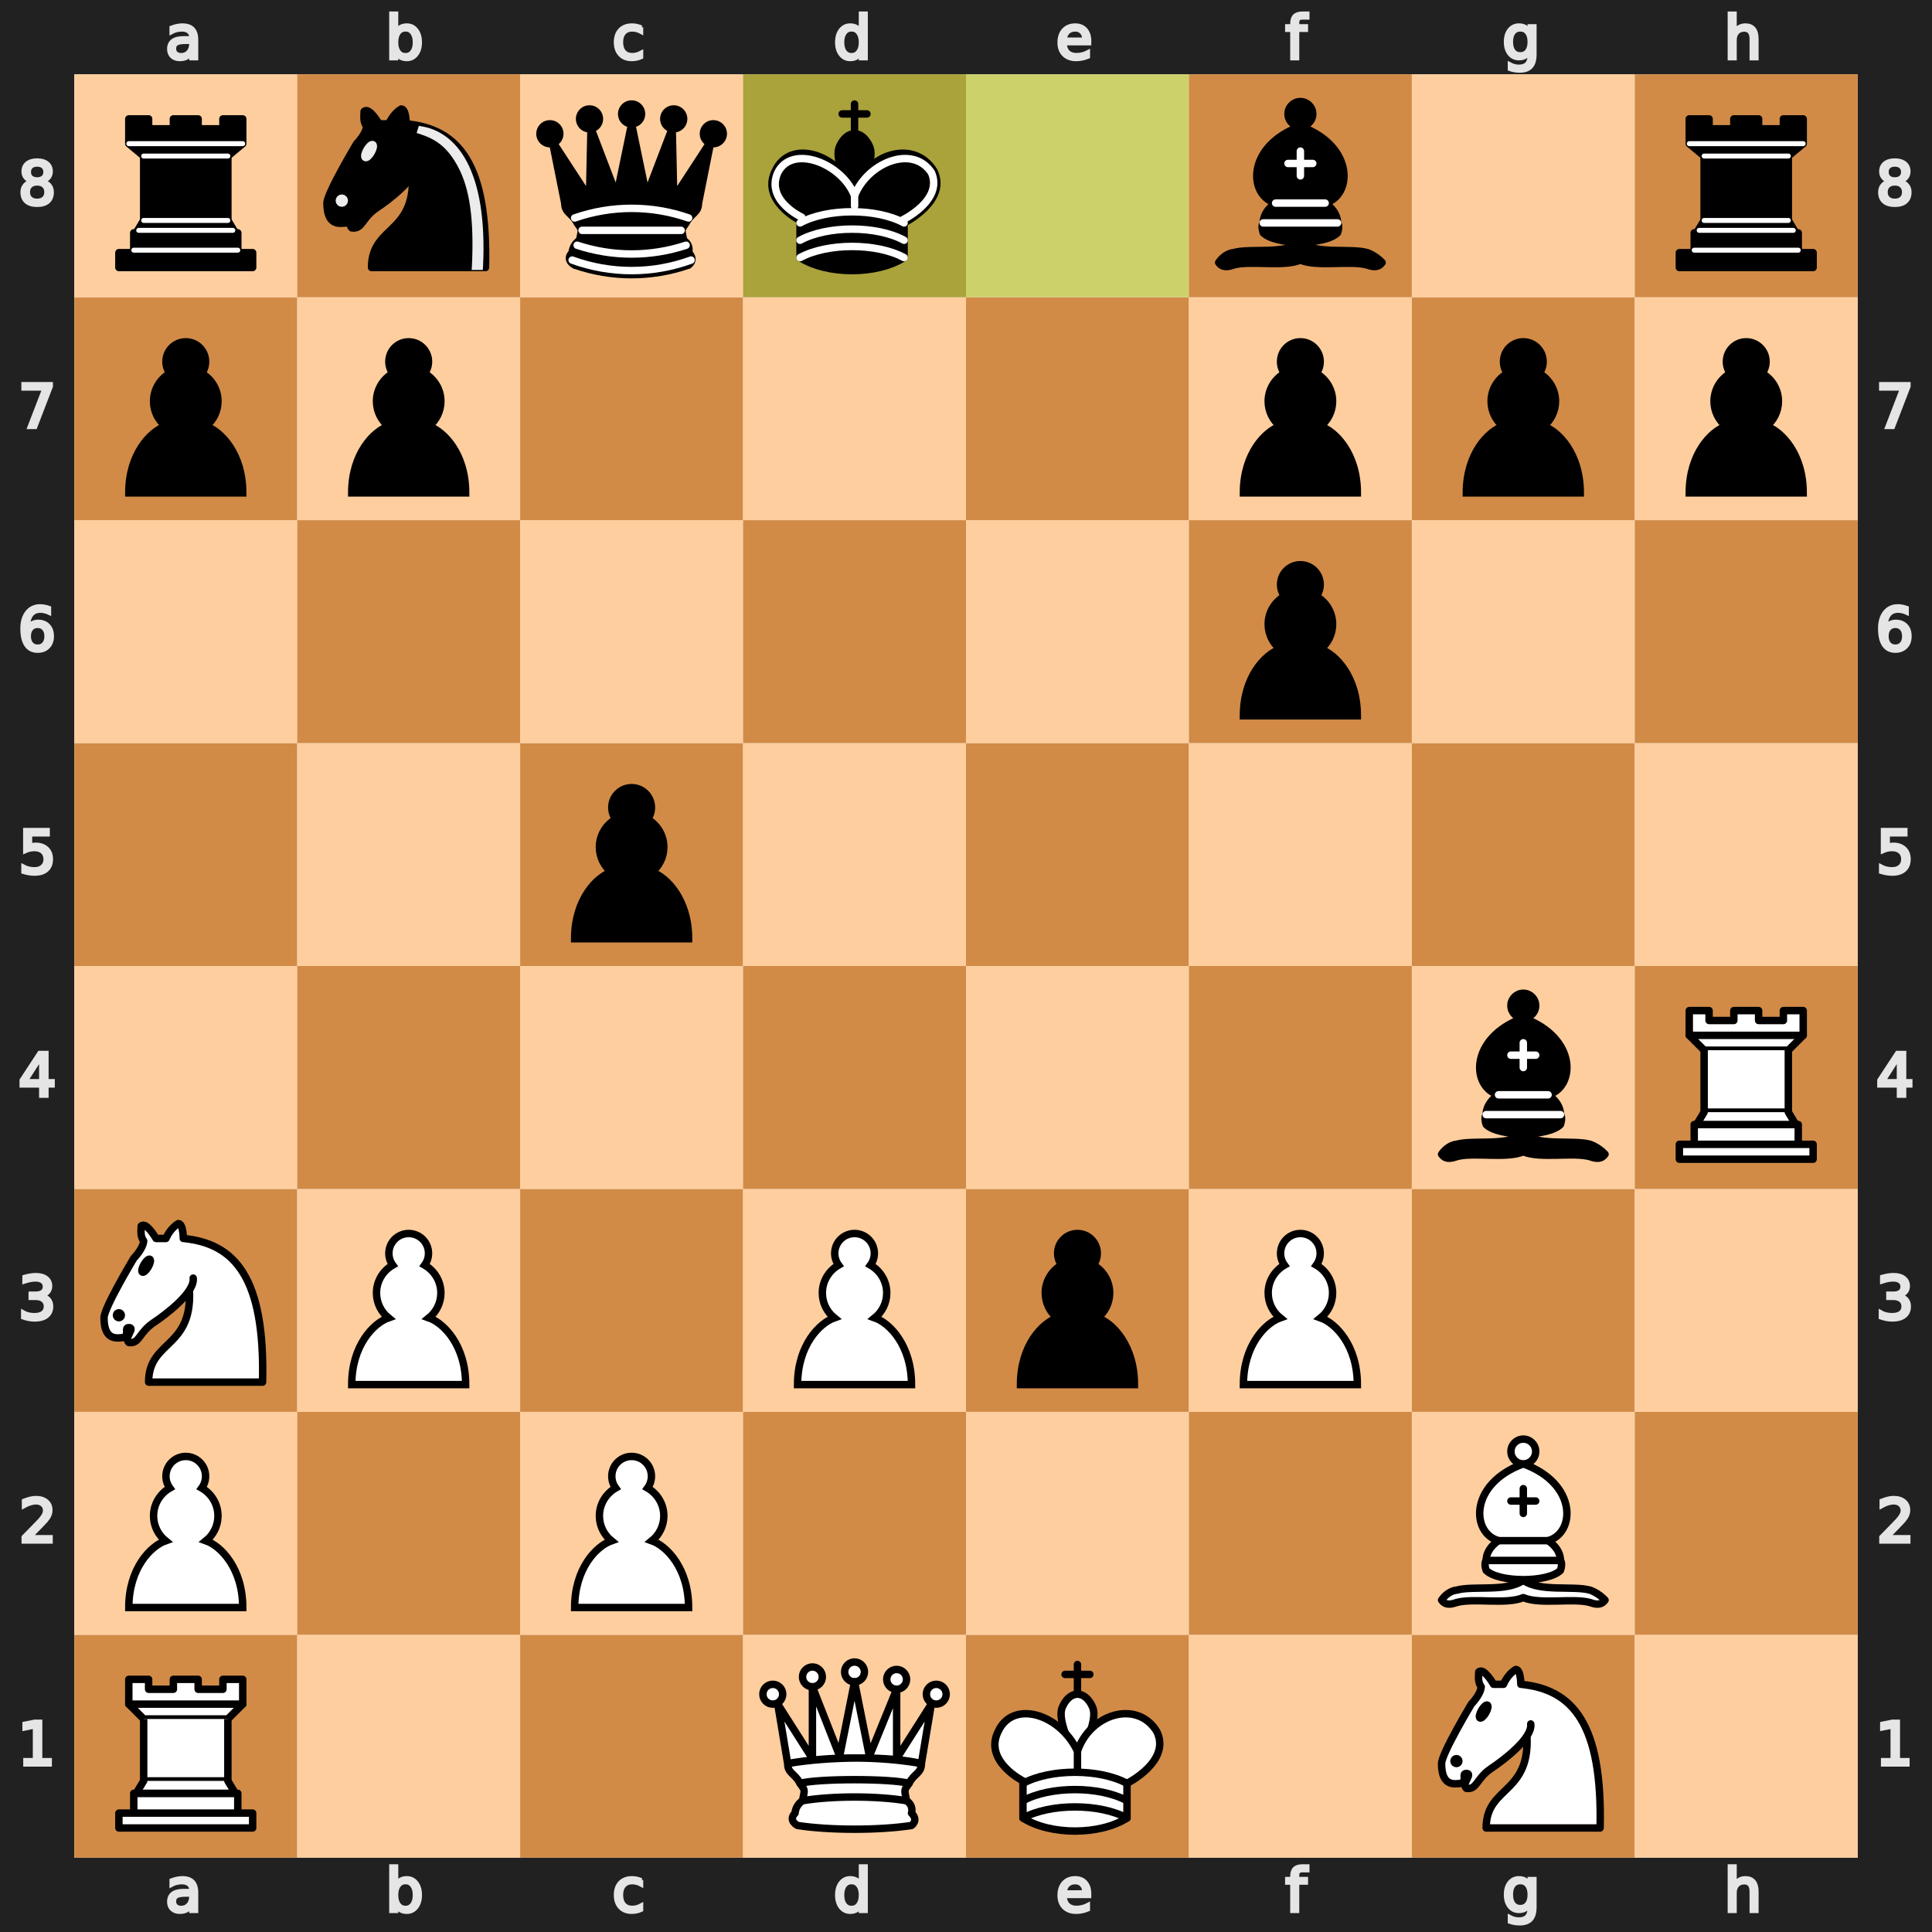
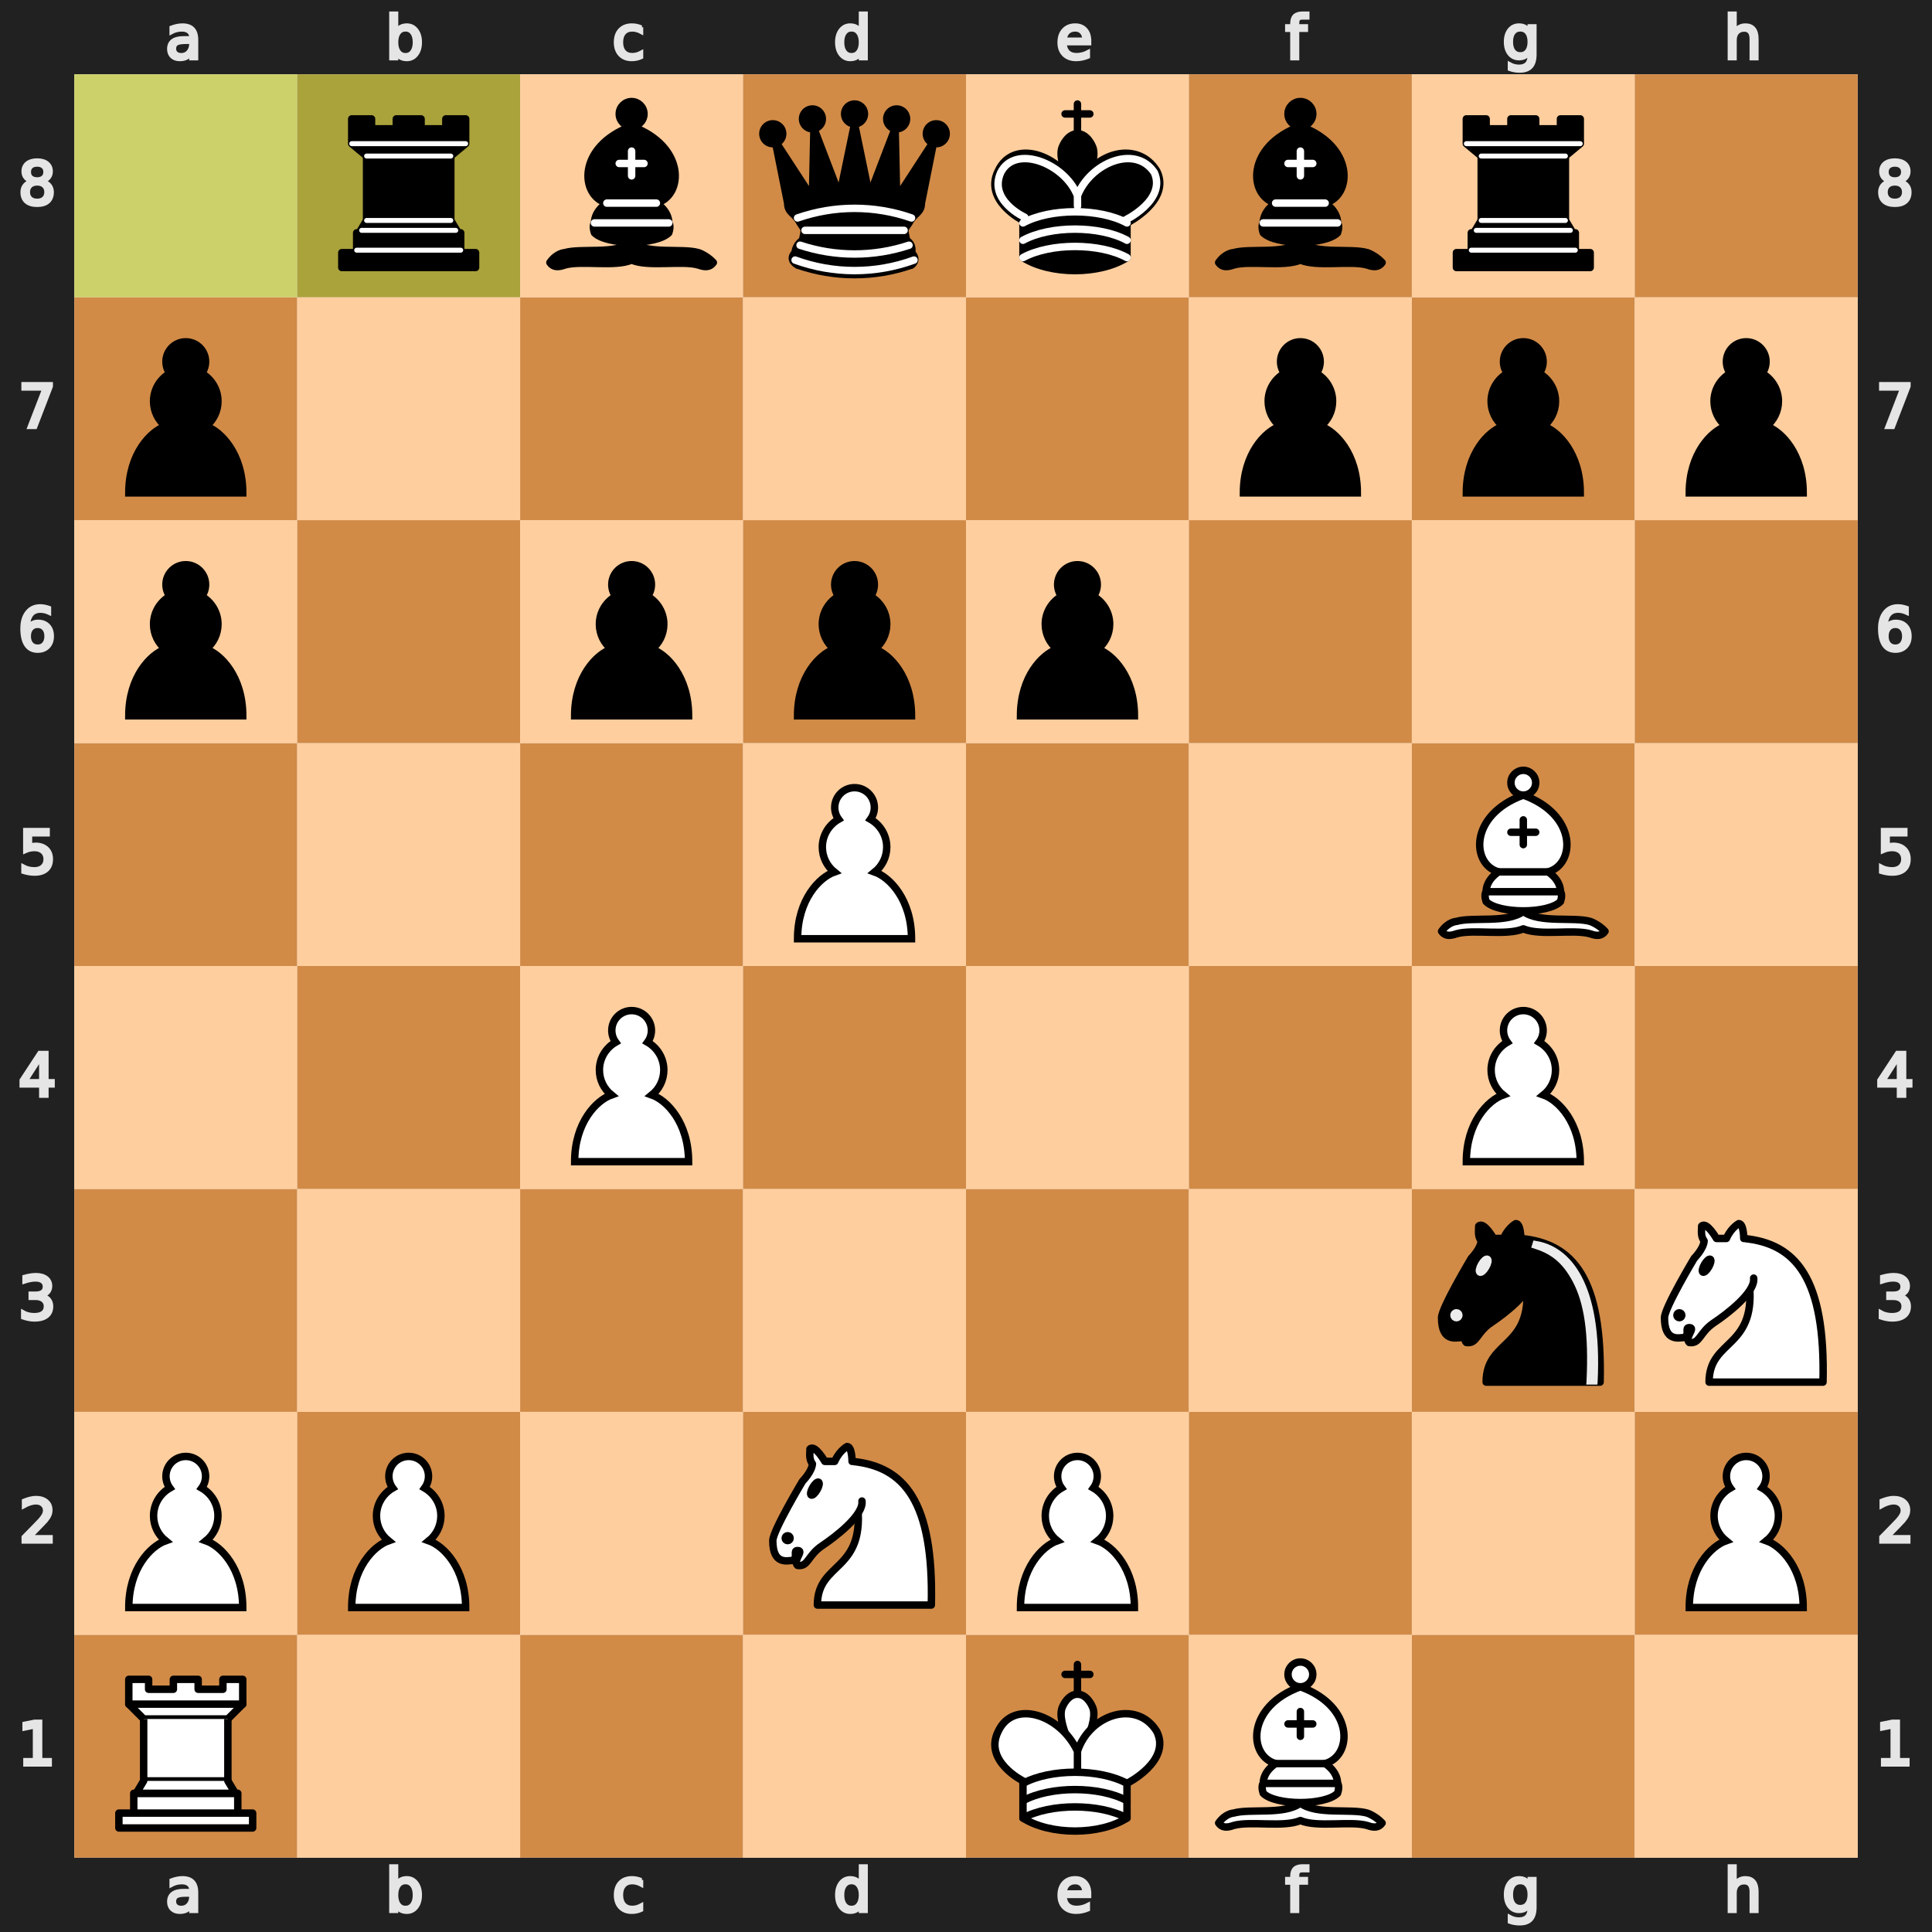
<svg xmlns="http://www.w3.org/2000/svg" xmlns:xlink="http://www.w3.org/1999/xlink" viewBox="0 0 390 390" width="390" height="390">
  <defs>
    <g id="white-pawn" class="white pawn">
      <path d="M22.5 9c-2.21 0-4 1.79-4 4 0 .89.29 1.71.78 2.38C17.33 16.5 16 18.59 16 21c0 2.03.94 3.84 2.41 5.03-3 1.06-7.41 5.55-7.41 13.47h23c0-7.92-4.41-12.41-7.41-13.47 1.47-1.19 2.41-3 2.41-5.03 0-2.41-1.33-4.5-3.28-5.62.49-.67.78-1.49.78-2.38 0-2.21-1.79-4-4-4z" fill="#fff" stroke="#000" stroke-width="1.5" stroke-linecap="round" />
    </g>
    <g id="white-knight" class="white knight" fill="none" fill-rule="evenodd" stroke="#000" stroke-width="1.5" stroke-linecap="round" stroke-linejoin="round">
      <path d="M 22,10 C 32.5,11 38.5,18 38,39 L 15,39 C 15,30 25,32.5 23,18" style="fill:#ffffff; stroke:#000000;" />
      <path d="M 24,18 C 24.38,20.91 18.45,25.37 16,27 C 13,29 13.18,31.34 11,31 C 9.958,30.06 12.41,27.96 11,28 C 10,28 11.19,29.23 10,30 C 9,30 5.997,31 6,26 C 6,24 12,14 12,14 C 12,14 13.89,12.1 14,10.5 C 13.27,9.506 13.5,8.5 13.5,7.5 C 14.5,6.5 16.5,10 16.5,10 L 18.5,10 C 18.5,10 19.28,8.008 21,7 C 22,7 22,10 22,10" style="fill:#ffffff; stroke:#000000;" />
      <path d="M 9.5 25.5 A 0.5 0.5 0 1 1 8.5,25.5 A 0.5 0.5 0 1 1 9.5 25.5 z" style="fill:#000000; stroke:#000000;" />
      <path d="M 15 15.5 A 0.5 1.5 0 1 1 14,15.5 A 0.5 1.5 0 1 1 15 15.5 z" transform="matrix(0.866,0.5,-0.5,0.866,9.693,-5.173)" style="fill:#000000; stroke:#000000;" />
    </g>
    <g id="white-bishop" class="white bishop" fill="none" fill-rule="evenodd" stroke="#000" stroke-width="1.5" stroke-linecap="round" stroke-linejoin="round">
      <g fill="#fff" stroke-linecap="butt">
        <path d="M9 36c3.39-.97 10.11.43 13.5-2 3.39 2.43 10.11 1.03 13.5 2 0 0 1.65.54 3 2-.68.97-1.65.99-3 .5-3.39-.97-10.11.46-13.5-1-3.39 1.46-10.11.03-13.5 1-1.354.49-2.323.47-3-.5 1.354-1.94 3-2 3-2zM15 32c2.5 2.5 12.5 2.5 15 0 .5-1.5 0-2 0-2 0-2.5-2.5-4-2.5-4 5.5-1.5 6-11.5-5-15.5-11 4-10.5 14-5 15.5 0 0-2.5 1.5-2.5 4 0 0-.5.5 0 2zM25 8a2.5 2.5 0 1 1-5 0 2.5 2.5 0 1 1 5 0z" />
      </g>
      <path d="M17.5 26h10M15 30h15m-7.5-14.5v5M20 18h5" stroke-linejoin="miter" />
    </g>
    <g id="white-rook" class="white rook" fill="#fff" fill-rule="evenodd" stroke="#000" stroke-width="1.5" stroke-linecap="round" stroke-linejoin="round">
      <path d="M9 39h27v-3H9v3zM12 36v-4h21v4H12zM11 14V9h4v2h5V9h5v2h5V9h4v5" stroke-linecap="butt" />
      <path d="M34 14l-3 3H14l-3-3" />
      <path d="M31 17v12.5H14V17" stroke-linecap="butt" stroke-linejoin="miter" />
      <path d="M31 29.5l1.5 2.5h-20l1.5-2.5" />
      <path d="M11 14h23" fill="none" stroke-linejoin="miter" />
-     </g>
-     <g id="white-queen" class="white queen" fill="#fff" fill-rule="evenodd" stroke="#000" stroke-width="1.5" stroke-linecap="round" stroke-linejoin="round">
-       <path d="M8 12a2 2 0 1 1-4 0 2 2 0 1 1 4 0zM24.5 7.5a2 2 0 1 1-4 0 2 2 0 1 1 4 0zM41 12a2 2 0 1 1-4 0 2 2 0 1 1 4 0zM16 8.5a2 2 0 1 1-4 0 2 2 0 1 1 4 0zM33 9a2 2 0 1 1-4 0 2 2 0 1 1 4 0z" />
-       <path d="M9 26c8.5-1.5 21-1.5 27 0l2-12-7 11V11l-5.5 13.5-3-15-3 15-5.5-14V25L7 14l2 12zM9 26c0 2 1.5 2 2.5 4 1 1.5 1 1 .5 3.5-1.5 1-1.5 2.5-1.5 2.5-1.5 1.5.5 2.5.5 2.5 6.5 1 16.5 1 23 0 0 0 1.5-1 0-2.5 0 0 .5-1.5-1-2.5-.5-2.5-.5-2 .5-3.5 1-2 2.5-2 2.5-4-8.5-1.5-18.5-1.5-27 0z" stroke-linecap="butt" />
-       <path d="M11.5 30c3.5-1 18.5-1 22 0M12 33.5c6-1 15-1 21 0" fill="none" />
    </g>
    <g id="white-king" class="white king" fill="none" fill-rule="evenodd" stroke="#000" stroke-width="1.5" stroke-linecap="round" stroke-linejoin="round">
      <path d="M22.5 11.63V6M20 8h5" stroke-linejoin="miter" />
      <path d="M22.5 25s4.5-7.5 3-10.5c0 0-1-2.5-3-2.5s-3 2.5-3 2.5c-1.5 3 3 10.5 3 10.5" fill="#fff" stroke-linecap="butt" stroke-linejoin="miter" />
      <path d="M11.5 37c5.5 3.5 15.5 3.5 21 0v-7s9-4.5 6-10.5c-4-6.5-13.5-3.5-16 4V27v-3.5c-3.5-7.5-13-10.5-16-4-3 6 5 10 5 10V37z" fill="#fff" />
      <path d="M11.5 30c5.5-3 15.5-3 21 0m-21 3.5c5.5-3 15.5-3 21 0m-21 3.5c5.5-3 15.5-3 21 0" />
    </g>
    <g id="black-pawn" class="black pawn">
      <path d="M22.5 9c-2.21 0-4 1.79-4 4 0 .89.29 1.71.78 2.38C17.33 16.5 16 18.59 16 21c0 2.03.94 3.84 2.41 5.03-3 1.06-7.41 5.55-7.41 13.47h23c0-7.92-4.41-12.41-7.41-13.47 1.47-1.19 2.41-3 2.41-5.03 0-2.41-1.33-4.5-3.28-5.62.49-.67.78-1.49.78-2.38 0-2.21-1.79-4-4-4z" fill="#000" stroke="#000" stroke-width="1.5" stroke-linecap="round" />
    </g>
    <g id="black-knight" class="black knight" fill="none" fill-rule="evenodd" stroke="#000" stroke-width="1.5" stroke-linecap="round" stroke-linejoin="round">
      <path d="M 22,10 C 32.5,11 38.5,18 38,39 L 15,39 C 15,30 25,32.5 23,18" style="fill:#000000; stroke:#000000;" />
      <path d="M 24,18 C 24.38,20.91 18.45,25.37 16,27 C 13,29 13.18,31.34 11,31 C 9.958,30.06 12.41,27.96 11,28 C 10,28 11.19,29.23 10,30 C 9,30 5.997,31 6,26 C 6,24 12,14 12,14 C 12,14 13.89,12.1 14,10.5 C 13.27,9.506 13.5,8.5 13.5,7.5 C 14.5,6.5 16.5,10 16.5,10 L 18.5,10 C 18.5,10 19.28,8.008 21,7 C 22,7 22,10 22,10" style="fill:#000000; stroke:#000000;" />
      <path d="M 9.5 25.5 A 0.5 0.5 0 1 1 8.5,25.5 A 0.5 0.5 0 1 1 9.5 25.5 z" style="fill:#ececec; stroke:#ececec;" />
      <path d="M 15 15.5 A 0.5 1.5 0 1 1 14,15.5 A 0.5 1.5 0 1 1 15 15.5 z" transform="matrix(0.866,0.5,-0.5,0.866,9.693,-5.173)" style="fill:#ececec; stroke:#ececec;" />
      <path d="M 24.55,10.4 L 24.1,11.85 L 24.6,12 C 27.75,13 30.25,14.49 32.5,18.75 C 34.75,23.01 35.75,29.06 35.25,39 L 35.2,39.5 L 37.45,39.5 L 37.5,39 C 38,28.94 36.62,22.15 34.25,17.66 C 31.88,13.17 28.46,11.02 25.06,10.5 L 24.55,10.4 z " style="fill:#ececec; stroke:none;" />
    </g>
    <g id="black-bishop" class="black bishop" fill="none" fill-rule="evenodd" stroke="#000" stroke-width="1.5" stroke-linecap="round" stroke-linejoin="round">
      <path d="M9 36c3.39-.97 10.11.43 13.5-2 3.39 2.43 10.11 1.03 13.5 2 0 0 1.65.54 3 2-.68.97-1.65.99-3 .5-3.39-.97-10.11.46-13.5-1-3.39 1.46-10.11.03-13.5 1-1.354.49-2.323.47-3-.5 1.354-1.94 3-2 3-2zm6-4c2.5 2.5 12.5 2.5 15 0 .5-1.5 0-2 0-2 0-2.5-2.5-4-2.5-4 5.5-1.5 6-11.5-5-15.5-11 4-10.5 14-5 15.5 0 0-2.5 1.5-2.5 4 0 0-.5.5 0 2zM25 8a2.5 2.5 0 1 1-5 0 2.5 2.5 0 1 1 5 0z" fill="#000" stroke-linecap="butt" />
      <path d="M17.5 26h10M15 30h15m-7.5-14.5v5M20 18h5" stroke="#fff" stroke-linejoin="miter" />
    </g>
    <g id="black-rook" class="black rook" fill="#000" fill-rule="evenodd" stroke="#000" stroke-width="1.5" stroke-linecap="round" stroke-linejoin="round">
      <path d="M9 39h27v-3H9v3zM12.5 32l1.5-2.5h17l1.5 2.5h-20zM12 36v-4h21v4H12z" stroke-linecap="butt" />
      <path d="M14 29.5v-13h17v13H14z" stroke-linecap="butt" stroke-linejoin="miter" />
      <path d="M14 16.5L11 14h23l-3 2.5H14zM11 14V9h4v2h5V9h5v2h5V9h4v5H11z" stroke-linecap="butt" />
      <path d="M12 35.5h21M13 31.5h19M14 29.5h17M14 16.5h17M11 14h23" fill="none" stroke="#fff" stroke-width="1" stroke-linejoin="miter" />
    </g>
    <g id="black-queen" class="black queen" fill="#000" fill-rule="evenodd" stroke="#000" stroke-width="1.5" stroke-linecap="round" stroke-linejoin="round">
      <g fill="#000" stroke="none">
        <circle cx="6" cy="12" r="2.75" />
        <circle cx="14" cy="9" r="2.75" />
        <circle cx="22.5" cy="8" r="2.75" />
        <circle cx="31" cy="9" r="2.75" />
        <circle cx="39" cy="12" r="2.75" />
      </g>
      <path d="M9 26c8.5-1.5 21-1.5 27 0l2.5-12.5L31 25l-.3-14.1-5.2 13.6-3-14.5-3 14.5-5.2-13.6L14 25 6.5 13.5 9 26zM9 26c0 2 1.5 2 2.5 4 1 1.5 1 1 .5 3.5-1.5 1-1.5 2.5-1.5 2.5-1.5 1.5.5 2.5.5 2.5 6.5 1 16.5 1 23 0 0 0 1.5-1 0-2.5 0 0 .5-1.5-1-2.5-.5-2.5-.5-2 .5-3.5 1-2 2.5-2 2.5-4-8.5-1.5-18.5-1.5-27 0z" stroke-linecap="butt" />
      <path d="M11 38.5a35 35 1 0 0 23 0" fill="none" stroke-linecap="butt" />
      <path d="M11 29a35 35 1 0 1 23 0M12.5 31.5h20M11.5 34.5a35 35 1 0 0 22 0M10.5 37.5a35 35 1 0 0 24 0" fill="none" stroke="#fff" />
    </g>
    <g id="black-king" class="black king" fill="none" fill-rule="evenodd" stroke="#000" stroke-width="1.5" stroke-linecap="round" stroke-linejoin="round">
      <path d="M22.5 11.63V6" stroke-linejoin="miter" />
      <path d="M22.5 25s4.5-7.5 3-10.5c0 0-1-2.5-3-2.5s-3 2.5-3 2.5c-1.5 3 3 10.5 3 10.5" fill="#000" stroke-linecap="butt" stroke-linejoin="miter" />
      <path d="M11.5 37c5.5 3.5 15.5 3.5 21 0v-7s9-4.5 6-10.5c-4-6.5-13.5-3.5-16 4V27v-3.5c-3.5-7.5-13-10.5-16-4-3 6 5 10 5 10V37z" fill="#000" />
      <path d="M20 8h5" stroke-linejoin="miter" />
      <path d="M32 29.5s8.5-4 6.03-9.65C34.15 14 25 18 22.5 24.5l.01 2.1-.01-2.1C20 18 9.906 14 6.997 19.85c-2.497 5.65 4.853 9 4.853 9M11.5 30c5.5-3 15.5-3 21 0m-21 3.5c5.5-3 15.5-3 21 0m-21 3.5c5.5-3 15.5-3 21 0" stroke="#fff" />
    </g>
  </defs>
  <rect x="7.5" y="7.5" width="375" height="375" fill="none" stroke="#212121" stroke-width="15" />
  <g transform="translate(20, 1) scale(0.75, 0.75)" fill="#e5e5e5" stroke="#e5e5e5">
    <path d="M23.328 10.016q-1.742 0-2.414.398-.672.398-.672 1.36 0 .765.5 1.218.508.445 1.375.445 1.196 0 1.914-.843.727-.852.727-2.258v-.32zm2.867-.594v4.992h-1.437v-1.328q-.492.797-1.227 1.18-.734.375-1.797.375-1.343 0-2.14-.75-.79-.758-.79-2.024 0-1.476.985-2.226.992-.75 2.953-.75h2.016V8.75q0-.992-.656-1.531-.649-.547-1.829-.547-.75 0-1.46.18-.711.18-1.368.539V6.062q.79-.304 1.532-.453.742-.156 1.445-.156 1.898 0 2.836.984.937.985.937 2.985z" />
  </g>
  <g transform="translate(20, 375) scale(0.75, 0.75)" fill="#e5e5e5" stroke="#e5e5e5">
    <path d="M23.328 10.016q-1.742 0-2.414.398-.672.398-.672 1.36 0 .765.5 1.218.508.445 1.375.445 1.196 0 1.914-.843.727-.852.727-2.258v-.32zm2.867-.594v4.992h-1.437v-1.328q-.492.797-1.227 1.18-.734.375-1.797.375-1.343 0-2.14-.75-.79-.758-.79-2.024 0-1.476.985-2.226.992-.75 2.953-.75h2.016V8.75q0-.992-.656-1.531-.649-.547-1.829-.547-.75 0-1.46.18-.711.18-1.368.539V6.062q.79-.304 1.532-.453.742-.156 1.445-.156 1.898 0 2.836.984.937.985.937 2.985z" />
  </g>
  <g transform="translate(65, 1) scale(0.75, 0.75)" fill="#e5e5e5" stroke="#e5e5e5">
    <path d="M24.922 10.047q0-1.586-.656-2.485-.649-.906-1.79-.906-1.14 0-1.796.906-.649.899-.649 2.485 0 1.586.649 2.492.656.898 1.797.898 1.14 0 1.789-.898.656-.906.656-2.492zm-4.89-3.055q.452-.781 1.14-1.156.695-.383 1.656-.383 1.594 0 2.586 1.266 1 1.265 1 3.328 0 2.062-1 3.328-.992 1.266-2.586 1.266-.96 0-1.656-.375-.688-.383-1.14-1.164v1.312h-1.446V2.258h1.445z" />
  </g>
  <g transform="translate(65, 375) scale(0.75, 0.75)" fill="#e5e5e5" stroke="#e5e5e5">
    <path d="M24.922 10.047q0-1.586-.656-2.485-.649-.906-1.79-.906-1.14 0-1.796.906-.649.899-.649 2.485 0 1.586.649 2.492.656.898 1.797.898 1.14 0 1.789-.898.656-.906.656-2.492zm-4.89-3.055q.452-.781 1.14-1.156.695-.383 1.656-.383 1.594 0 2.586 1.266 1 1.265 1 3.328 0 2.062-1 3.328-.992 1.266-2.586 1.266-.96 0-1.656-.375-.688-.383-1.14-1.164v1.312h-1.446V2.258h1.445z" />
  </g>
  <g transform="translate(110, 1) scale(0.75, 0.75)" fill="#e5e5e5" stroke="#e5e5e5">
    <path d="M25.96 6v1.344q-.608-.336-1.226-.5-.609-.172-1.234-.172-1.398 0-2.172.89-.773.883-.773 2.485 0 1.601.773 2.492.774.883 2.172.883.625 0 1.234-.164.618-.172 1.227-.508v1.328q-.602.281-1.25.422-.64.14-1.367.14-1.977 0-3.14-1.242-1.165-1.242-1.165-3.351 0-2.14 1.172-3.367 1.18-1.227 3.227-1.227.664 0 1.296.14.633.134 1.227.407z" />
  </g>
  <g transform="translate(110, 375) scale(0.75, 0.75)" fill="#e5e5e5" stroke="#e5e5e5">
    <path d="M25.96 6v1.344q-.608-.336-1.226-.5-.609-.172-1.234-.172-1.398 0-2.172.89-.773.883-.773 2.485 0 1.601.773 2.492.774.883 2.172.883.625 0 1.234-.164.618-.172 1.227-.508v1.328q-.602.281-1.25.422-.64.14-1.367.14-1.977 0-3.14-1.242-1.165-1.242-1.165-3.351 0-2.14 1.172-3.367 1.18-1.227 3.227-1.227.664 0 1.296.14.633.134 1.227.407z" />
  </g>
  <g transform="translate(155, 1) scale(0.75, 0.75)" fill="#e5e5e5" stroke="#e5e5e5">
    <path d="M24.973 6.992V2.258h1.437v12.156h-1.437v-1.312q-.453.78-1.149 1.164-.687.375-1.656.375-1.586 0-2.586-1.266-.992-1.266-.992-3.328 0-2.063.992-3.328 1-1.266 2.586-1.266.969 0 1.656.383.696.375 1.149 1.156zm-4.899 3.055q0 1.586.649 2.492.656.898 1.797.898 1.14 0 1.796-.898.657-.906.657-2.492 0-1.586-.657-2.485-.656-.906-1.796-.906-1.141 0-1.797.906-.649.899-.649 2.485z" />
  </g>
  <g transform="translate(155, 375) scale(0.75, 0.75)" fill="#e5e5e5" stroke="#e5e5e5">
    <path d="M24.973 6.992V2.258h1.437v12.156h-1.437v-1.312q-.453.78-1.149 1.164-.687.375-1.656.375-1.586 0-2.586-1.266-.992-1.266-.992-3.328 0-2.063.992-3.328 1-1.266 2.586-1.266.969 0 1.656.383.696.375 1.149 1.156zm-4.899 3.055q0 1.586.649 2.492.656.898 1.797.898 1.14 0 1.796-.898.657-.906.657-2.492 0-1.586-.657-2.485-.656-.906-1.796-.906-1.141 0-1.797.906-.649.899-.649 2.485z" />
  </g>
  <g transform="translate(200, 1) scale(0.75, 0.75)" fill="#e5e5e5" stroke="#e5e5e5">
    <path d="M26.555 9.68v.703h-6.61q.094 1.484.89 2.265.806.774 2.235.774.828 0 1.602-.203.781-.203 1.547-.61v1.36q-.774.328-1.586.5-.813.172-1.649.172-2.093 0-3.32-1.22-1.219-1.218-1.219-3.296 0-2.148 1.157-3.406 1.164-1.266 3.132-1.266 1.766 0 2.79 1.14 1.03 1.134 1.03 3.087zm-1.438-.422q-.015-1.18-.664-1.883-.64-.703-1.703-.703-1.203 0-1.93.68-.718.68-.828 1.914z" />
  </g>
  <g transform="translate(200, 375) scale(0.75, 0.75)" fill="#e5e5e5" stroke="#e5e5e5">
    <path d="M26.555 9.68v.703h-6.61q.094 1.484.89 2.265.806.774 2.235.774.828 0 1.602-.203.781-.203 1.547-.61v1.36q-.774.328-1.586.5-.813.172-1.649.172-2.093 0-3.32-1.22-1.219-1.218-1.219-3.296 0-2.148 1.157-3.406 1.164-1.266 3.132-1.266 1.766 0 2.79 1.14 1.03 1.134 1.03 3.087zm-1.438-.422q-.015-1.18-.664-1.883-.64-.703-1.703-.703-1.203 0-1.93.68-.718.68-.828 1.914z" />
  </g>
  <g transform="translate(245, 1) scale(0.75, 0.75)" fill="#e5e5e5" stroke="#e5e5e5">
    <path d="M25.285 2.258v1.195H23.91q-.773 0-1.078.313-.297.312-.297 1.125v.773h2.367v1.117h-2.367v7.633H21.09V6.781h-1.375V5.664h1.375v-.61q0-1.46.68-2.124.68-.672 2.156-.672z" />
  </g>
  <g transform="translate(245, 375) scale(0.75, 0.75)" fill="#e5e5e5" stroke="#e5e5e5">
    <path d="M25.285 2.258v1.195H23.91q-.773 0-1.078.313-.297.312-.297 1.125v.773h2.367v1.117h-2.367v7.633H21.09V6.781h-1.375V5.664h1.375v-.61q0-1.46.68-2.124.68-.672 2.156-.672z" />
  </g>
  <g transform="translate(290, 1) scale(0.75, 0.75)" fill="#e5e5e5" stroke="#e5e5e5">
    <path d="M24.973 9.937q0-1.562-.649-2.421-.64-.86-1.804-.86-1.157 0-1.805.86-.64.859-.64 2.421 0 1.555.64 2.415.648.859 1.805.859 1.164 0 1.804-.86.649-.859.649-2.414zm1.437 3.391q0 2.234-.992 3.32-.992 1.094-3.04 1.094-.757 0-1.429-.117-.672-.11-1.304-.344v-1.398q.632.344 1.25.508.617.164 1.257.164 1.414 0 2.118-.743.703-.734.703-2.226v-.711q-.446.773-1.141 1.156-.695.383-1.664.383-1.61 0-2.594-1.227-.984-1.226-.984-3.25 0-2.03.984-3.257.985-1.227 2.594-1.227.969 0 1.664.383t1.14 1.156V5.664h1.438z" />
  </g>
  <g transform="translate(290, 375) scale(0.75, 0.75)" fill="#e5e5e5" stroke="#e5e5e5">
    <path d="M24.973 9.937q0-1.562-.649-2.421-.64-.86-1.804-.86-1.157 0-1.805.86-.64.859-.64 2.421 0 1.555.64 2.415.648.859 1.805.859 1.164 0 1.804-.86.649-.859.649-2.414zm1.437 3.391q0 2.234-.992 3.32-.992 1.094-3.04 1.094-.757 0-1.429-.117-.672-.11-1.304-.344v-1.398q.632.344 1.25.508.617.164 1.257.164 1.414 0 2.118-.743.703-.734.703-2.226v-.711q-.446.773-1.141 1.156-.695.383-1.664.383-1.61 0-2.594-1.227-.984-1.226-.984-3.25 0-2.03.984-3.257.985-1.227 2.594-1.227.969 0 1.664.383t1.14 1.156V5.664h1.438z" />
  </g>
  <g transform="translate(335, 1) scale(0.75, 0.75)" fill="#e5e5e5" stroke="#e5e5e5">
    <path d="M26.164 9.133v5.281h-1.437V9.18q0-1.243-.485-1.86-.484-.617-1.453-.617-1.164 0-1.836.742-.672.742-.672 2.024v4.945h-1.445V2.258h1.445v4.765q.516-.789 1.211-1.18.703-.39 1.617-.39 1.508 0 2.282.938.773.93.773 2.742z" />
  </g>
  <g transform="translate(335, 375) scale(0.75, 0.75)" fill="#e5e5e5" stroke="#e5e5e5">
    <path d="M26.164 9.133v5.281h-1.437V9.18q0-1.243-.485-1.86-.484-.617-1.453-.617-1.164 0-1.836.742-.672.742-.672 2.024v4.945h-1.445V2.258h1.445v4.765q.516-.789 1.211-1.18.703-.39 1.617-.39 1.508 0 2.282.938.773.93.773 2.742z" />
  </g>
  <g transform="translate(0, 335) scale(0.75, 0.75)" fill="#e5e5e5" stroke="#e5e5e5">
    <path d="M6.754 26.996h2.578v-8.898l-2.805.562v-1.437l2.79-.563h1.578v10.336h2.578v1.328h-6.72z" />
  </g>
  <g transform="translate(375, 335) scale(0.75, 0.75)" fill="#e5e5e5" stroke="#e5e5e5">
    <path d="M6.754 26.996h2.578v-8.898l-2.805.562v-1.437l2.79-.563h1.578v10.336h2.578v1.328h-6.72z" />
  </g>
  <g transform="translate(0, 290) scale(0.75, 0.75)" fill="#e5e5e5" stroke="#e5e5e5">
    <path d="M8.195 26.996h5.508v1.328H6.297v-1.328q.898-.93 2.445-2.492 1.555-1.57 1.953-2.024.758-.851 1.055-1.437.305-.594.305-1.164 0-.93-.657-1.516-.648-.586-1.695-.586-.742 0-1.57.258-.82.258-1.758.781v-1.593q.953-.383 1.781-.578.828-.196 1.516-.196 1.812 0 2.89.906 1.079.907 1.079 2.422 0 .72-.274 1.368-.265.64-.976 1.515-.196.227-1.243 1.313-1.046 1.078-2.953 3.023z" />
  </g>
  <g transform="translate(375, 290) scale(0.75, 0.75)" fill="#e5e5e5" stroke="#e5e5e5">
    <path d="M8.195 26.996h5.508v1.328H6.297v-1.328q.898-.93 2.445-2.492 1.555-1.57 1.953-2.024.758-.851 1.055-1.437.305-.594.305-1.164 0-.93-.657-1.516-.648-.586-1.695-.586-.742 0-1.57.258-.82.258-1.758.781v-1.593q.953-.383 1.781-.578.828-.196 1.516-.196 1.812 0 2.89.906 1.079.907 1.079 2.422 0 .72-.274 1.368-.265.64-.976 1.515-.196.227-1.243 1.313-1.046 1.078-2.953 3.023z" />
  </g>
  <g transform="translate(0, 245) scale(0.75, 0.75)" fill="#e5e5e5" stroke="#e5e5e5">
    <path d="M11.434 22.035q1.132.242 1.765 1.008.64.766.64 1.89 0 1.727-1.187 2.672-1.187.946-3.375.946-.734 0-1.515-.149-.774-.14-1.602-.43V26.45q.656.383 1.438.578.78.196 1.632.196 1.485 0 2.258-.586.782-.586.782-1.703 0-1.032-.727-1.61-.719-.586-2.008-.586h-1.36v-1.297h1.423q1.164 0 1.78-.46.618-.47.618-1.344 0-.899-.64-1.375-.633-.485-1.82-.485-.65 0-1.391.141-.743.14-1.633.437V16.95q.898-.25 1.68-.375.788-.125 1.484-.125 1.797 0 2.844.82 1.046.813 1.046 2.204 0 .968-.554 1.64-.555.664-1.578.922z" />
  </g>
  <g transform="translate(375, 245) scale(0.75, 0.75)" fill="#e5e5e5" stroke="#e5e5e5">
    <path d="M11.434 22.035q1.132.242 1.765 1.008.64.766.64 1.89 0 1.727-1.187 2.672-1.187.946-3.375.946-.734 0-1.515-.149-.774-.14-1.602-.43V26.45q.656.383 1.438.578.78.196 1.632.196 1.485 0 2.258-.586.782-.586.782-1.703 0-1.032-.727-1.61-.719-.586-2.008-.586h-1.36v-1.297h1.423q1.164 0 1.78-.46.618-.47.618-1.344 0-.899-.64-1.375-.633-.485-1.82-.485-.65 0-1.391.141-.743.14-1.633.437V16.95q.898-.25 1.68-.375.788-.125 1.484-.125 1.797 0 2.844.82 1.046.813 1.046 2.204 0 .968-.554 1.64-.555.664-1.578.922z" />
  </g>
  <g transform="translate(0, 200) scale(0.75, 0.75)" fill="#e5e5e5" stroke="#e5e5e5">
    <path d="M11.016 18.035L7.03 24.262h3.985zm-.414-1.375h1.984v7.602h1.664v1.312h-1.664v2.75h-1.57v-2.75H5.75v-1.523z" />
  </g>
  <g transform="translate(375, 200) scale(0.75, 0.75)" fill="#e5e5e5" stroke="#e5e5e5">
    <path d="M11.016 18.035L7.03 24.262h3.985zm-.414-1.375h1.984v7.602h1.664v1.312h-1.664v2.75h-1.57v-2.75H5.75v-1.523z" />
  </g>
  <g transform="translate(0, 155) scale(0.75, 0.75)" fill="#e5e5e5" stroke="#e5e5e5">
    <path d="M6.719 16.66h6.195v1.328h-4.75v2.86q.344-.118.688-.172.343-.063.687-.063 1.953 0 3.094 1.07 1.14 1.07 1.14 2.899 0 1.883-1.171 2.93-1.172 1.039-3.305 1.039-.735 0-1.5-.125-.758-.125-1.57-.375v-1.586q.703.383 1.453.57.75.188 1.586.188 1.351 0 2.14-.711.79-.711.79-1.93 0-1.219-.79-1.93-.789-.71-2.14-.71-.633 0-1.266.14-.625.14-1.281.438z" />
  </g>
  <g transform="translate(375, 155) scale(0.75, 0.75)" fill="#e5e5e5" stroke="#e5e5e5">
    <path d="M6.719 16.66h6.195v1.328h-4.75v2.86q.344-.118.688-.172.343-.063.687-.063 1.953 0 3.094 1.07 1.14 1.07 1.14 2.899 0 1.883-1.171 2.93-1.172 1.039-3.305 1.039-.735 0-1.5-.125-.758-.125-1.57-.375v-1.586q.703.383 1.453.57.75.188 1.586.188 1.351 0 2.14-.711.79-.711.79-1.93 0-1.219-.79-1.93-.789-.71-2.14-.71-.633 0-1.266.14-.625.14-1.281.438z" />
  </g>
  <g transform="translate(0, 110) scale(0.75, 0.75)" fill="#e5e5e5" stroke="#e5e5e5">
    <path d="M10.137 21.863q-1.063 0-1.688.727-.617.726-.617 1.992 0 1.258.617 1.992.625.727 1.688.727 1.062 0 1.68-.727.624-.734.624-1.992 0-1.266-.625-1.992-.617-.727-1.68-.727zm3.133-4.945v1.437q-.594-.28-1.204-.43-.601-.148-1.195-.148-1.562 0-2.39 1.055-.82 1.055-.938 3.188.46-.68 1.156-1.04.696-.367 1.531-.367 1.758 0 2.774 1.07 1.023 1.063 1.023 2.899 0 1.797-1.062 2.883-1.063 1.086-2.828 1.086-2.024 0-3.094-1.547-1.07-1.555-1.07-4.5 0-2.766 1.312-4.406 1.313-1.649 3.524-1.649.593 0 1.195.117.61.118 1.266.352z" />
  </g>
  <g transform="translate(375, 110) scale(0.75, 0.75)" fill="#e5e5e5" stroke="#e5e5e5">
    <path d="M10.137 21.863q-1.063 0-1.688.727-.617.726-.617 1.992 0 1.258.617 1.992.625.727 1.688.727 1.062 0 1.68-.727.624-.734.624-1.992 0-1.266-.625-1.992-.617-.727-1.68-.727zm3.133-4.945v1.437q-.594-.28-1.204-.43-.601-.148-1.195-.148-1.562 0-2.39 1.055-.82 1.055-.938 3.188.46-.68 1.156-1.04.696-.367 1.531-.367 1.758 0 2.774 1.07 1.023 1.063 1.023 2.899 0 1.797-1.062 2.883-1.063 1.086-2.828 1.086-2.024 0-3.094-1.547-1.07-1.555-1.07-4.5 0-2.766 1.312-4.406 1.313-1.649 3.524-1.649.593 0 1.195.117.61.118 1.266.352z" />
  </g>
  <g transform="translate(0, 65) scale(0.75, 0.75)" fill="#e5e5e5" stroke="#e5e5e5">
    <path d="M6.25 16.66h7.5v.672L9.516 28.324H7.867l3.985-10.336H6.25z" />
  </g>
  <g transform="translate(375, 65) scale(0.75, 0.75)" fill="#e5e5e5" stroke="#e5e5e5">
    <path d="M6.25 16.66h7.5v.672L9.516 28.324H7.867l3.985-10.336H6.25z" />
  </g>
  <g transform="translate(0, 20) scale(0.75, 0.75)" fill="#e5e5e5" stroke="#e5e5e5">
    <path d="M10 22.785q-1.125 0-1.773.602-.641.601-.641 1.656t.64 1.656q.649.602 1.774.602t1.773-.602q.649-.61.649-1.656 0-1.055-.649-1.656-.64-.602-1.773-.602zm-1.578-.672q-1.016-.25-1.586-.945-.563-.695-.563-1.695 0-1.399.993-2.211 1-.813 2.734-.813 1.742 0 2.734.813.993.812.993 2.21 0 1-.57 1.696-.563.695-1.571.945 1.14.266 1.773 1.04.641.773.641 1.89 0 1.695-1.04 2.602-1.03.906-2.96.906t-2.969-.906Q6 26.738 6 25.043q0-1.117.64-1.89.641-.774 1.782-1.04zm-.578-2.492q0 .906.562 1.414.57.508 1.594.508 1.016 0 1.586-.508.578-.508.578-1.414 0-.906-.578-1.414-.57-.508-1.586-.508-1.023 0-1.594.508-.562.508-.562 1.414z" />
  </g>
  <g transform="translate(375, 20) scale(0.75, 0.75)" fill="#e5e5e5" stroke="#e5e5e5">
    <path d="M10 22.785q-1.125 0-1.773.602-.641.601-.641 1.656t.64 1.656q.649.602 1.774.602t1.773-.602q.649-.61.649-1.656 0-1.055-.649-1.656-.64-.602-1.773-.602zm-1.578-.672q-1.016-.25-1.586-.945-.563-.695-.563-1.695 0-1.399.993-2.211 1-.813 2.734-.813 1.742 0 2.734.813.993.812.993 2.21 0 1-.57 1.696-.563.695-1.571.945 1.14.266 1.773 1.04.641.773.641 1.89 0 1.695-1.04 2.602-1.03.906-2.96.906t-2.969-.906Q6 26.738 6 25.043q0-1.117.64-1.89.641-.774 1.782-1.04zm-.578-2.492q0 .906.562 1.414.57.508 1.594.508 1.016 0 1.586-.508.578-.508.578-1.414 0-.906-.578-1.414-.57-.508-1.586-.508-1.023 0-1.594.508-.562.508-.562 1.414z" />
  </g>
  <rect x="15" y="330" width="45" height="45" class="square dark a1" stroke="none" fill="#d18b47" />
  <rect x="60" y="330" width="45" height="45" class="square light b1" stroke="none" fill="#ffce9e" />
  <rect x="105" y="330" width="45" height="45" class="square dark c1" stroke="none" fill="#d18b47" />
  <rect x="150" y="330" width="45" height="45" class="square light d1" stroke="none" fill="#ffce9e" />
  <rect x="195" y="330" width="45" height="45" class="square dark e1" stroke="none" fill="#d18b47" />
  <rect x="240" y="330" width="45" height="45" class="square light f1" stroke="none" fill="#ffce9e" />
  <rect x="285" y="330" width="45" height="45" class="square dark g1" stroke="none" fill="#d18b47" />
  <rect x="330" y="330" width="45" height="45" class="square light h1" stroke="none" fill="#ffce9e" />
  <rect x="15" y="285" width="45" height="45" class="square light a2" stroke="none" fill="#ffce9e" />
  <rect x="60" y="285" width="45" height="45" class="square dark b2" stroke="none" fill="#d18b47" />
  <rect x="105" y="285" width="45" height="45" class="square light c2" stroke="none" fill="#ffce9e" />
  <rect x="150" y="285" width="45" height="45" class="square dark d2" stroke="none" fill="#d18b47" />
  <rect x="195" y="285" width="45" height="45" class="square light e2" stroke="none" fill="#ffce9e" />
  <rect x="240" y="285" width="45" height="45" class="square dark f2" stroke="none" fill="#d18b47" />
  <rect x="285" y="285" width="45" height="45" class="square light g2" stroke="none" fill="#ffce9e" />
  <rect x="330" y="285" width="45" height="45" class="square dark h2" stroke="none" fill="#d18b47" />
  <rect x="15" y="240" width="45" height="45" class="square dark a3" stroke="none" fill="#d18b47" />
  <rect x="60" y="240" width="45" height="45" class="square light b3" stroke="none" fill="#ffce9e" />
  <rect x="105" y="240" width="45" height="45" class="square dark c3" stroke="none" fill="#d18b47" />
  <rect x="150" y="240" width="45" height="45" class="square light d3" stroke="none" fill="#ffce9e" />
  <rect x="195" y="240" width="45" height="45" class="square dark e3" stroke="none" fill="#d18b47" />
  <rect x="240" y="240" width="45" height="45" class="square light f3" stroke="none" fill="#ffce9e" />
  <rect x="285" y="240" width="45" height="45" class="square dark g3" stroke="none" fill="#d18b47" />
  <rect x="330" y="240" width="45" height="45" class="square light h3" stroke="none" fill="#ffce9e" />
  <rect x="15" y="195" width="45" height="45" class="square light a4" stroke="none" fill="#ffce9e" />
  <rect x="60" y="195" width="45" height="45" class="square dark b4" stroke="none" fill="#d18b47" />
  <rect x="105" y="195" width="45" height="45" class="square light c4" stroke="none" fill="#ffce9e" />
  <rect x="150" y="195" width="45" height="45" class="square dark d4" stroke="none" fill="#d18b47" />
  <rect x="195" y="195" width="45" height="45" class="square light e4" stroke="none" fill="#ffce9e" />
  <rect x="240" y="195" width="45" height="45" class="square dark f4" stroke="none" fill="#d18b47" />
  <rect x="285" y="195" width="45" height="45" class="square light g4" stroke="none" fill="#ffce9e" />
  <rect x="330" y="195" width="45" height="45" class="square dark h4" stroke="none" fill="#d18b47" />
  <rect x="15" y="150" width="45" height="45" class="square dark a5" stroke="none" fill="#d18b47" />
  <rect x="60" y="150" width="45" height="45" class="square light b5" stroke="none" fill="#ffce9e" />
  <rect x="105" y="150" width="45" height="45" class="square dark c5" stroke="none" fill="#d18b47" />
  <rect x="150" y="150" width="45" height="45" class="square light d5" stroke="none" fill="#ffce9e" />
  <rect x="195" y="150" width="45" height="45" class="square dark e5" stroke="none" fill="#d18b47" />
  <rect x="240" y="150" width="45" height="45" class="square light f5" stroke="none" fill="#ffce9e" />
  <rect x="285" y="150" width="45" height="45" class="square dark g5" stroke="none" fill="#d18b47" />
  <rect x="330" y="150" width="45" height="45" class="square light h5" stroke="none" fill="#ffce9e" />
  <rect x="15" y="105" width="45" height="45" class="square light a6" stroke="none" fill="#ffce9e" />
  <rect x="60" y="105" width="45" height="45" class="square dark b6" stroke="none" fill="#d18b47" />
  <rect x="105" y="105" width="45" height="45" class="square light c6" stroke="none" fill="#ffce9e" />
  <rect x="150" y="105" width="45" height="45" class="square dark d6" stroke="none" fill="#d18b47" />
  <rect x="195" y="105" width="45" height="45" class="square light e6" stroke="none" fill="#ffce9e" />
  <rect x="240" y="105" width="45" height="45" class="square dark f6" stroke="none" fill="#d18b47" />
  <rect x="285" y="105" width="45" height="45" class="square light g6" stroke="none" fill="#ffce9e" />
  <rect x="330" y="105" width="45" height="45" class="square dark h6" stroke="none" fill="#d18b47" />
  <rect x="15" y="60" width="45" height="45" class="square dark a7" stroke="none" fill="#d18b47" />
  <rect x="60" y="60" width="45" height="45" class="square light b7" stroke="none" fill="#ffce9e" />
  <rect x="105" y="60" width="45" height="45" class="square dark c7" stroke="none" fill="#d18b47" />
  <rect x="150" y="60" width="45" height="45" class="square light d7" stroke="none" fill="#ffce9e" />
  <rect x="195" y="60" width="45" height="45" class="square dark e7" stroke="none" fill="#d18b47" />
  <rect x="240" y="60" width="45" height="45" class="square light f7" stroke="none" fill="#ffce9e" />
  <rect x="285" y="60" width="45" height="45" class="square dark g7" stroke="none" fill="#d18b47" />
  <rect x="330" y="60" width="45" height="45" class="square light h7" stroke="none" fill="#ffce9e" />
-   <rect x="15" y="15" width="45" height="45" class="square light a8" stroke="none" fill="#ffce9e" />
-   <rect x="60" y="15" width="45" height="45" class="square dark b8" stroke="none" fill="#d18b47" />
+   <rect x="15" y="15" width="45" height="45" class="square light lastmove a8" stroke="none" fill="#cdd16a" />
+   <rect x="60" y="15" width="45" height="45" class="square dark lastmove b8" stroke="none" fill="#aaa23b" />
  <rect x="105" y="15" width="45" height="45" class="square light c8" stroke="none" fill="#ffce9e" />
-   <rect x="150" y="15" width="45" height="45" class="square dark lastmove d8" stroke="none" fill="#aaa23b" />
-   <rect x="195" y="15" width="45" height="45" class="square light lastmove e8" stroke="none" fill="#cdd16a" />
+   <rect x="150" y="15" width="45" height="45" class="square dark d8" stroke="none" fill="#d18b47" />
+   <rect x="195" y="15" width="45" height="45" class="square light e8" stroke="none" fill="#ffce9e" />
  <rect x="240" y="15" width="45" height="45" class="square dark f8" stroke="none" fill="#d18b47" />
  <rect x="285" y="15" width="45" height="45" class="square light g8" stroke="none" fill="#ffce9e" />
  <rect x="330" y="15" width="45" height="45" class="square dark h8" stroke="none" fill="#d18b47" />
  <use href="#white-rook" xlink:href="#white-rook" transform="translate(15, 330)" />
-   <use href="#white-queen" xlink:href="#white-queen" transform="translate(150, 330)" />
  <use href="#white-king" xlink:href="#white-king" transform="translate(195, 330)" />
-   <use href="#white-knight" xlink:href="#white-knight" transform="translate(285, 330)" />
+   <use href="#white-bishop" xlink:href="#white-bishop" transform="translate(240, 330)" />
  <use href="#white-pawn" xlink:href="#white-pawn" transform="translate(15, 285)" />
-   <use href="#white-pawn" xlink:href="#white-pawn" transform="translate(105, 285)" />
-   <use href="#white-bishop" xlink:href="#white-bishop" transform="translate(285, 285)" />
-   <use href="#white-knight" xlink:href="#white-knight" transform="translate(15, 240)" />
-   <use href="#white-pawn" xlink:href="#white-pawn" transform="translate(60, 240)" />
-   <use href="#white-pawn" xlink:href="#white-pawn" transform="translate(150, 240)" />
-   <use href="#black-pawn" xlink:href="#black-pawn" transform="translate(195, 240)" />
-   <use href="#white-pawn" xlink:href="#white-pawn" transform="translate(240, 240)" />
-   <use href="#black-bishop" xlink:href="#black-bishop" transform="translate(285, 195)" />
-   <use href="#white-rook" xlink:href="#white-rook" transform="translate(330, 195)" />
-   <use href="#black-pawn" xlink:href="#black-pawn" transform="translate(105, 150)" />
-   <use href="#black-pawn" xlink:href="#black-pawn" transform="translate(240, 105)" />
+   <use href="#white-pawn" xlink:href="#white-pawn" transform="translate(60, 285)" />
+   <use href="#white-knight" xlink:href="#white-knight" transform="translate(150, 285)" />
+   <use href="#white-pawn" xlink:href="#white-pawn" transform="translate(195, 285)" />
+   <use href="#white-pawn" xlink:href="#white-pawn" transform="translate(330, 285)" />
+   <use href="#black-knight" xlink:href="#black-knight" transform="translate(285, 240)" />
+   <use href="#white-knight" xlink:href="#white-knight" transform="translate(330, 240)" />
+   <use href="#white-pawn" xlink:href="#white-pawn" transform="translate(105, 195)" />
+   <use href="#white-pawn" xlink:href="#white-pawn" transform="translate(285, 195)" />
+   <use href="#white-pawn" xlink:href="#white-pawn" transform="translate(150, 150)" />
+   <use href="#white-bishop" xlink:href="#white-bishop" transform="translate(285, 150)" />
+   <use href="#black-pawn" xlink:href="#black-pawn" transform="translate(15, 105)" />
+   <use href="#black-pawn" xlink:href="#black-pawn" transform="translate(105, 105)" />
+   <use href="#black-pawn" xlink:href="#black-pawn" transform="translate(150, 105)" />
+   <use href="#black-pawn" xlink:href="#black-pawn" transform="translate(195, 105)" />
  <use href="#black-pawn" xlink:href="#black-pawn" transform="translate(15, 60)" />
-   <use href="#black-pawn" xlink:href="#black-pawn" transform="translate(60, 60)" />
  <use href="#black-pawn" xlink:href="#black-pawn" transform="translate(240, 60)" />
  <use href="#black-pawn" xlink:href="#black-pawn" transform="translate(285, 60)" />
  <use href="#black-pawn" xlink:href="#black-pawn" transform="translate(330, 60)" />
-   <use href="#black-rook" xlink:href="#black-rook" transform="translate(15, 15)" />
-   <use href="#black-knight" xlink:href="#black-knight" transform="translate(60, 15)" />
-   <use href="#black-queen" xlink:href="#black-queen" transform="translate(105, 15)" />
-   <use href="#black-king" xlink:href="#black-king" transform="translate(150, 15)" />
+   <use href="#black-rook" xlink:href="#black-rook" transform="translate(60, 15)" />
+   <use href="#black-bishop" xlink:href="#black-bishop" transform="translate(105, 15)" />
+   <use href="#black-queen" xlink:href="#black-queen" transform="translate(150, 15)" />
+   <use href="#black-king" xlink:href="#black-king" transform="translate(195, 15)" />
  <use href="#black-bishop" xlink:href="#black-bishop" transform="translate(240, 15)" />
-   <use href="#black-rook" xlink:href="#black-rook" transform="translate(330, 15)" />
+   <use href="#black-rook" xlink:href="#black-rook" transform="translate(285, 15)" />
</svg>
